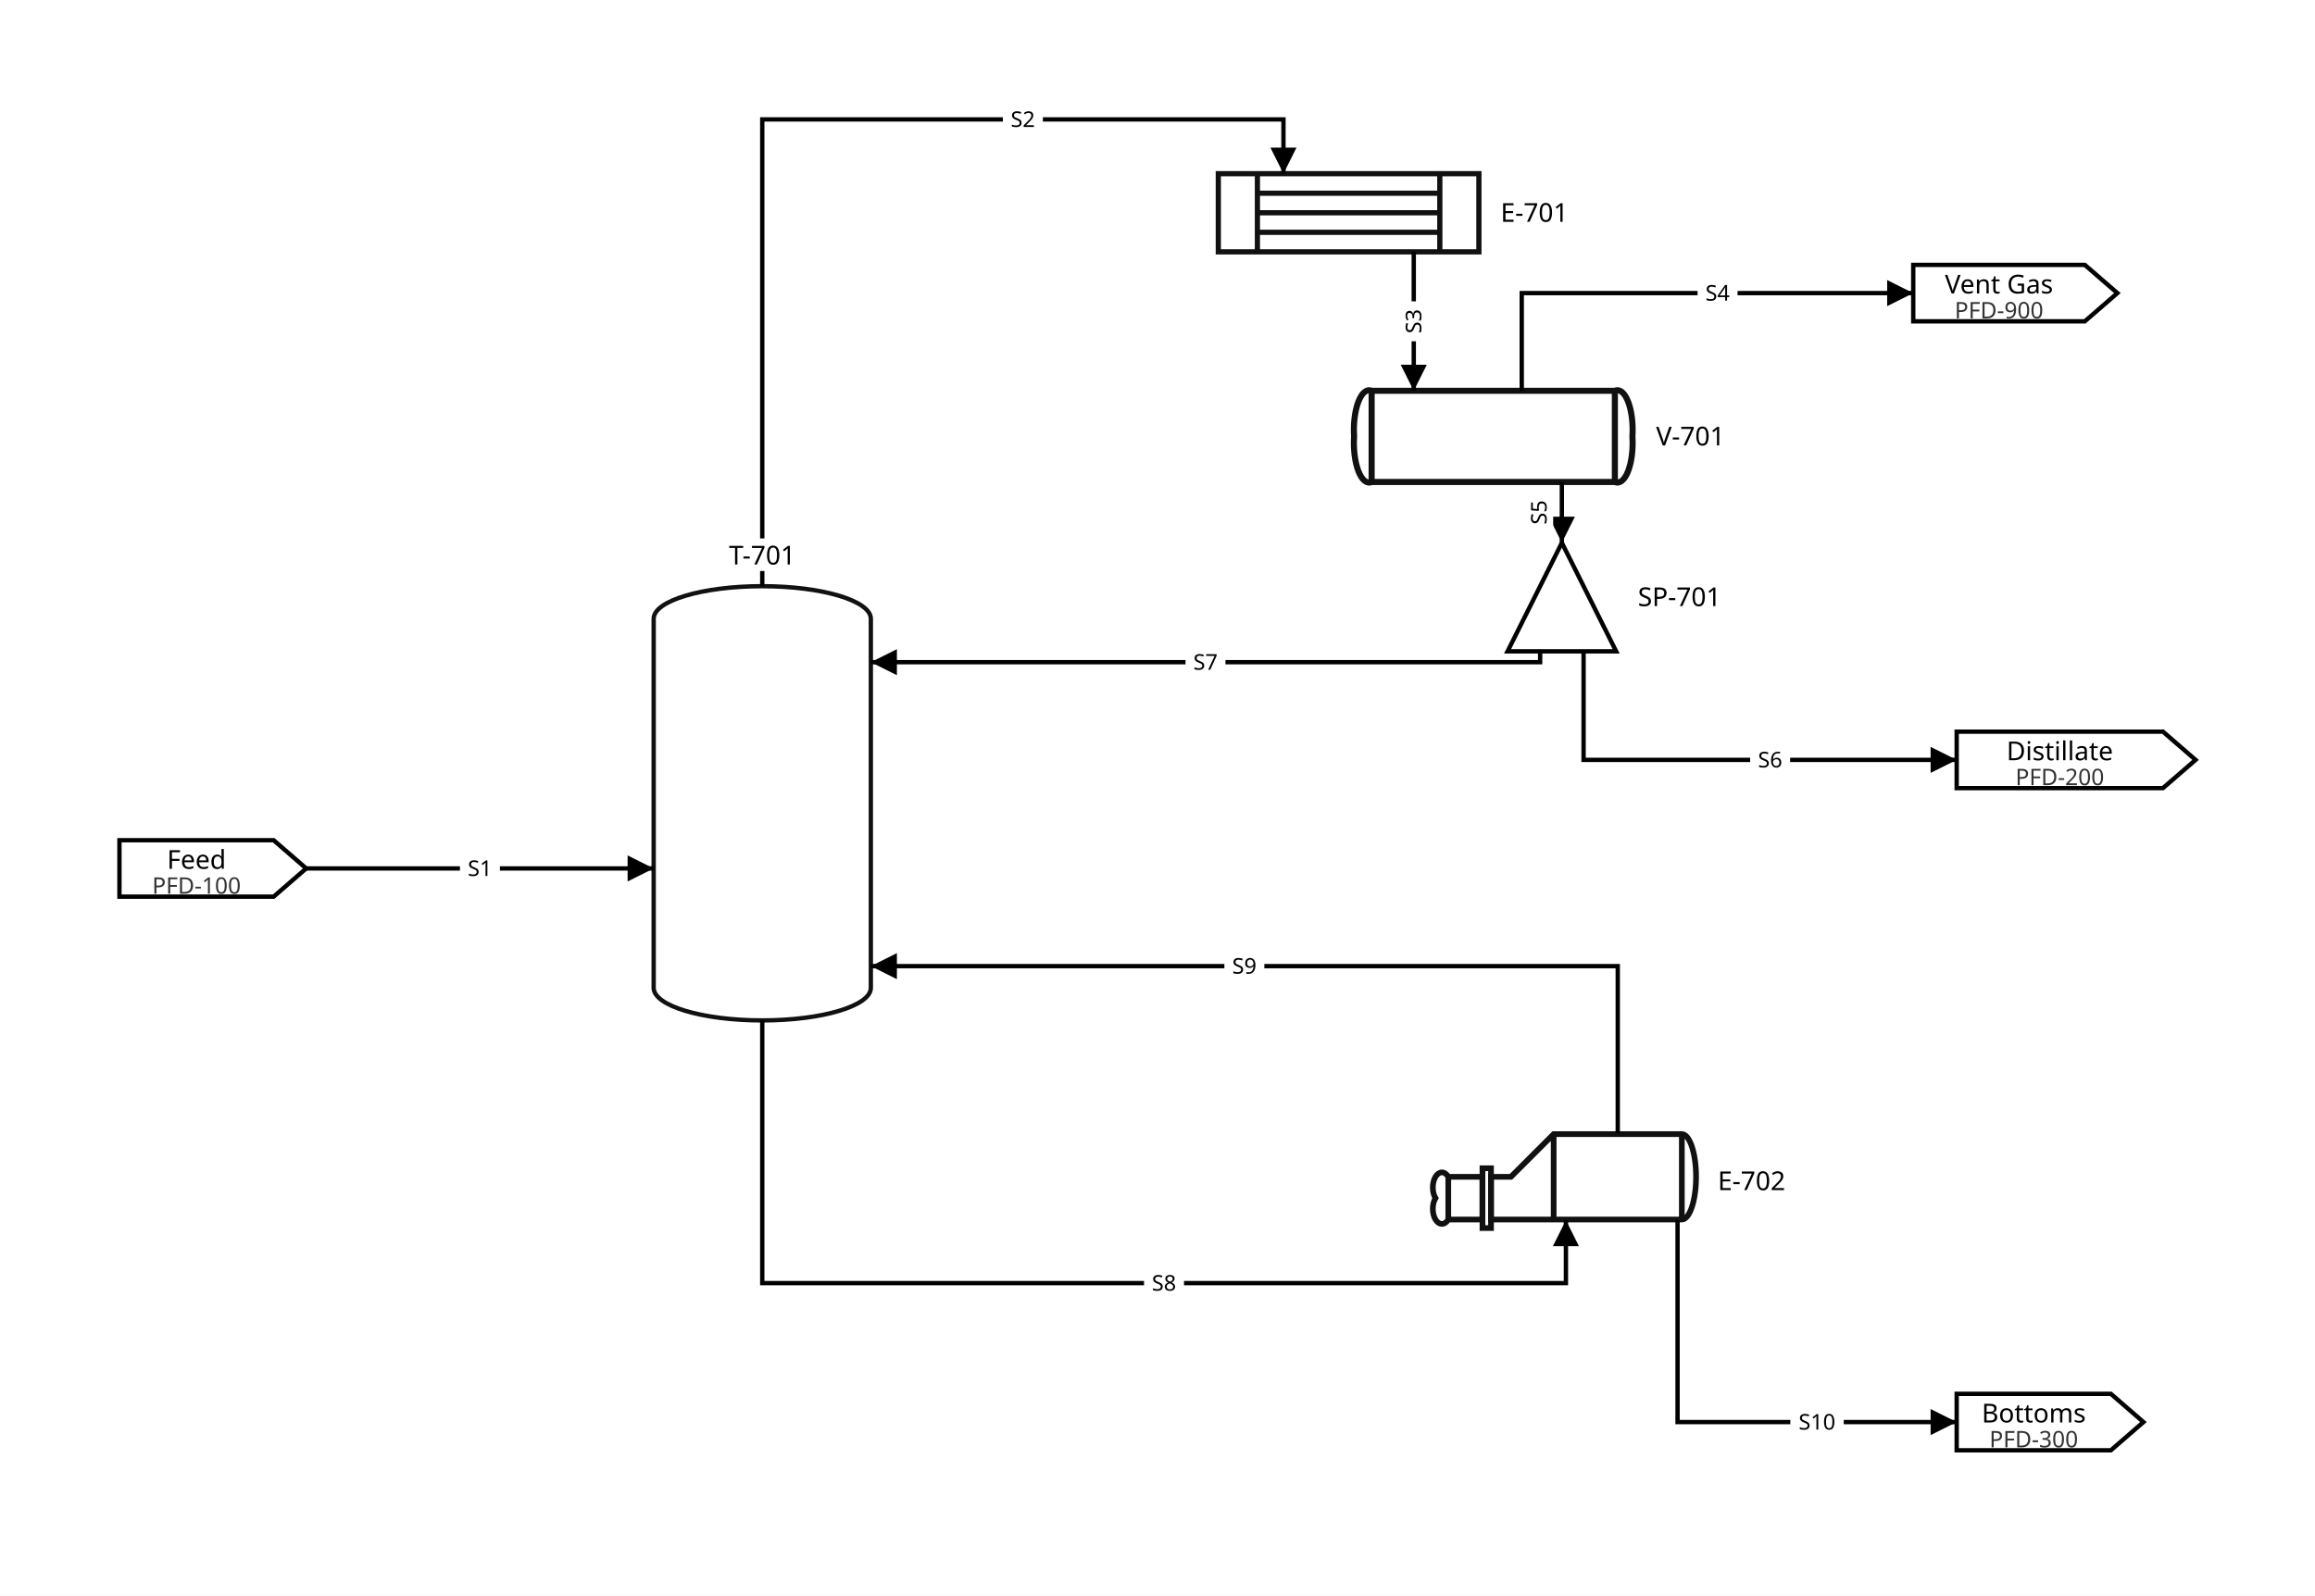
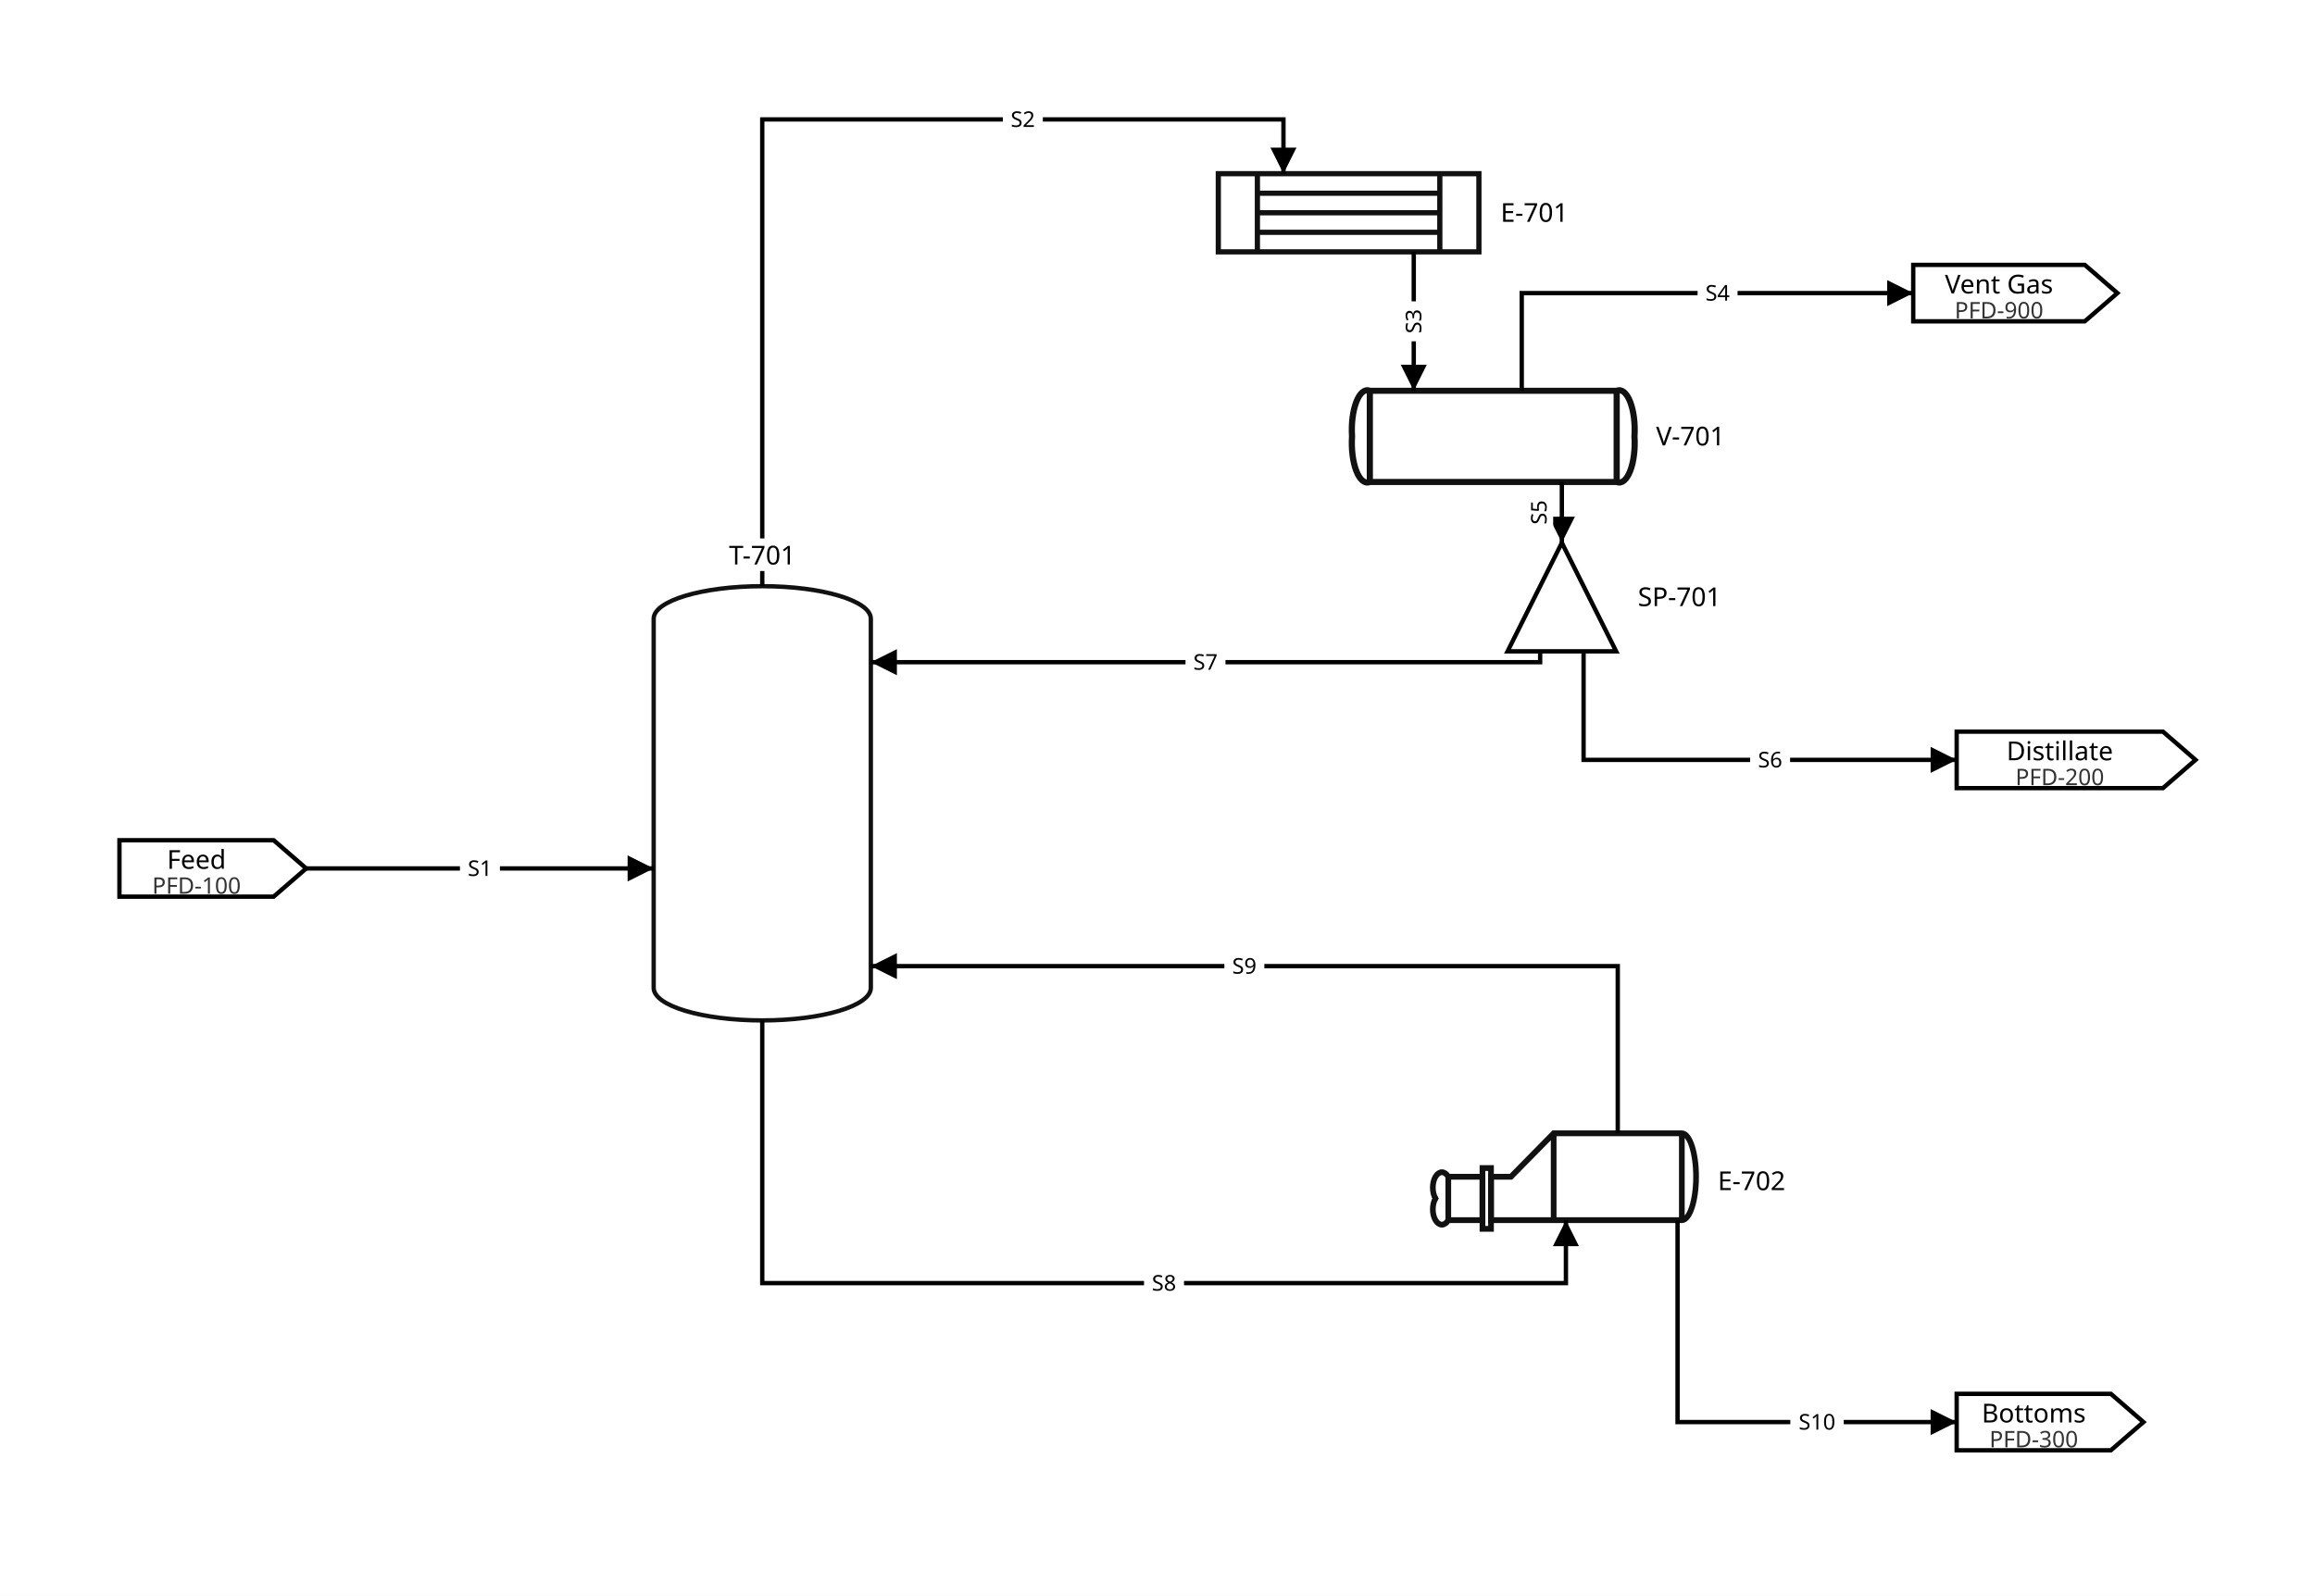
<svg xmlns="http://www.w3.org/2000/svg" width="1066" height="735" viewBox="-1.0 -10.0 1066.0 735.0">
  <rect x="-1.0" y="-10.0" width="1066.0" height="735.0" fill="white" />
  <defs>
    <marker id="arrow_black" viewBox="0 0 10 10" refX="10" refY="5" markerWidth="12" markerHeight="12" markerUnits="userSpaceOnUse" orient="auto-start-reverse">
      <path d="M 0 0 L 10 5 L 0 10 z" fill="black" />
    </marker>
    <symbol id="sym_column" viewBox="0 0 100.0 200.0" overflow="visible">
      <path d="M 0.0 15.0 A 50.0 15.0 0.0 0 1 50.0 0.0 A 50.0 15.0 0.0 0 1 100.0 15.0 L 100.0 185.0 A 50.0 15.0 0.0 0 1 50.0 200.0 A 50.0 15.0 0.0 0 1 0.0 185.0 Z" fill="none" stroke="#111" stroke-width="2.0" />
    </symbol>
-     <symbol id="sym_hex_kettle" viewBox="0 0 91.5 33.0" overflow="visible">
+     <symbol id="sym_hex_kettle" viewBox="0 0 91.5 33.0" preserveAspectRatio="none" overflow="visible">
      <path d="M 4.5 15.0 L 16.5 15.0 L 16.5 30.0 L 4.5 30.0 A 3.0 5.0 0.0 0 1 0.0 22.5 A 3.0 5.0 0.0 0 1 4.5 15.0 M 19.5 15.0 L 26.5 15.0 L 41.5 0.0 L 86.5 0.0 A 5.0 15.0 0.0 0 1 91.5 15.0 A 5.0 15.0 0.0 0 1 86.5 30.0 L 19.5 30.0 Z M 4.5 15.0 L 4.5 30.0 M 41.5 0.0 L 41.5 30.0 M 86.5 0.0 L 86.5 30.0" fill="none" stroke="#111" stroke-width="2.0" />
      <rect x="16.5" y="12.0" width="3.0" height="21.0" fill="none" stroke="#111" stroke-width="2.0" />
    </symbol>
    <symbol id="sym_hex_straight_tubes" viewBox="0 0 100.0 30.0" overflow="visible">
      <rect x="0.0" y="0.0" width="100.0" height="30.0" fill="none" stroke="#111" stroke-width="2.0" />
      <path d="M 15.0 0.0 L 15.0 30.0 M 85.0 0.0 L 85.0 30.0 M 85.0 7.5 L 15.0 7.5 M 85.0 15.0 L 15.0 15.0 M 85.0 22.5 L 15.0 22.5" fill="none" stroke="#111" stroke-width="2.0" />
    </symbol>
    <symbol id="sym_splitter" viewBox="0 0 50.0 50.0" overflow="visible">
      <polygon points="0,25 50,0 50,50" fill="none" stroke="black" stroke-width="2" />
    </symbol>
-     <symbol id="sym_vessel_horizontal" viewBox="0 0 91.5 30.0" overflow="visible">
+     <symbol id="sym_vessel_horizontal" viewBox="0 0 91.5 30.0" preserveAspectRatio="none" overflow="visible">
      <path d="M 5.77 30.0 L 85.77 30.0 A 5.0 13.0 0.0 0 0 91.539 15.0 A 5.0 13.0 0.0 0 0 85.77 0.0 L 5.77 0.0 A 5.0 13.0 0.0 0 0 0.001 15.0 A 5.0 13.0 0.0 0 0 5.77 30.0 Z M 5.77 0.0 L 5.77 30.0 M 85.77 0.0 L 85.77 30.0" fill="none" stroke="#111" stroke-width="2.0" />
    </symbol>
  </defs>
  <g id="units">
    <polygon points="54.0,377 125,377 140,390 125,403 54.0,403" fill="transparent" stroke="black" stroke-width="2" />
    <text x="89.5" y="386" font-family="sans-serif" font-size="12" text-anchor="middle" dominant-baseline="middle">Feed</text>
    <text x="89.5" y="398" font-family="sans-serif" font-size="10.5" text-anchor="middle" dominant-baseline="middle" fill="#333">PFD-100</text>
    <use href="#sym_column" x="300" y="260" width="100.0" height="200.0" />
    <use href="#sym_hex_straight_tubes" x="560" y="70" width="120" height="36" transform="translate(1240, 0) scale(-1, 1)" />
    <use href="#sym_vessel_horizontal" x="621.58" y="170" width="130" height="42" />
    <polygon points="880,112 959.0,112 974.0,125 959.0,138 880,138" fill="transparent" stroke="black" stroke-width="2" />
    <text x="919.5" y="121" font-family="sans-serif" font-size="12" text-anchor="middle" dominant-baseline="middle">Vent Gas</text>
    <text x="919.5" y="133" font-family="sans-serif" font-size="10.5" text-anchor="middle" dominant-baseline="middle" fill="#333">PFD-900</text>
    <use href="#sym_splitter" x="693.2" y="240" width="50.0" height="50.0" transform="rotate(90, 718.2, 265)" />
    <polygon points="900,327 995.0,327 1010.0,340 995.0,353 900,353" fill="transparent" stroke="black" stroke-width="2" />
    <text x="947.5" y="336" font-family="sans-serif" font-size="12" text-anchor="middle" dominant-baseline="middle">Distillate</text>
    <text x="947.5" y="348" font-family="sans-serif" font-size="10.5" text-anchor="middle" dominant-baseline="middle" fill="#333">PFD-200</text>
    <use href="#sym_hex_kettle" x="660" y="512" width="120" height="44" />
    <polygon points="900,632 971.0,632 986.0,645 971.0,658 900,658" fill="transparent" stroke="black" stroke-width="2" />
    <text x="935.5" y="641" font-family="sans-serif" font-size="12" text-anchor="middle" dominant-baseline="middle">Bottoms</text>
    <text x="935.5" y="653" font-family="sans-serif" font-size="10.5" text-anchor="middle" dominant-baseline="middle" fill="#333">PFD-300</text>
  </g>
  <g id="streams">
    <path d="M 140.0,390.0 L 300.0,390.0" fill="none" stroke="black" stroke-width="2" marker-end="url(#arrow_black)" />
    <path d="M 350.0,260.0 L 350.0,45.0 L 590.0,45.0 L 590.0,70.0" fill="none" stroke="black" stroke-width="2" marker-end="url(#arrow_black)" />
    <path d="M 650.0,106.0 L 650.0,170.0" fill="none" stroke="black" stroke-width="2" marker-end="url(#arrow_black)" />
    <path d="M 699.727,170.0 L 699.727,125.0 L 880,125.0" fill="none" stroke="black" stroke-width="2" marker-end="url(#arrow_black)" />
    <path d="M 718.197,212.0 L 718.197,240.0" fill="none" stroke="black" stroke-width="2" marker-end="url(#arrow_black)" />
    <path d="M 728.197,290.0 L 728.197,340.0 L 900,340.0" fill="none" stroke="black" stroke-width="2" marker-end="url(#arrow_black)" />
    <path d="M 708.197,290.0 L 708.197,295.0 L 400.0,295.0" fill="none" stroke="black" stroke-width="2" marker-end="url(#arrow_black)" />
    <path d="M 350.0,460.0 L 350.0,581.0 L 720.066,581.0 L 720.066,552.0" fill="none" stroke="black" stroke-width="2" marker-end="url(#arrow_black)" />
    <path d="M 743.934,512.0 L 743.934,435.0 L 400.0,435.0" fill="none" stroke="black" stroke-width="2" marker-end="url(#arrow_black)" />
    <path d="M 771.475,552.0 L 771.475,645.0 L 900,645.0" fill="none" stroke="black" stroke-width="2" marker-end="url(#arrow_black)" />
    <rect x="210.8" y="383.5" width="18.4" height="13.0" fill="white" />
    <text x="220.0" y="390.0" font-family="sans-serif" font-size="10" text-anchor="middle" dominant-baseline="middle" fill="black">S1</text>
    <rect x="460.8" y="38.5" width="18.4" height="13.0" fill="white" />
    <text x="470.0" y="45.0" font-family="sans-serif" font-size="10" text-anchor="middle" dominant-baseline="middle" fill="black">S2</text>
    <rect x="643.5" y="128.8" width="13.0" height="18.4" fill="white" />
    <text x="650.0" y="138.0" font-family="sans-serif" font-size="10" text-anchor="middle" dominant-baseline="middle" fill="black" transform="rotate(-90, 650.0, 138.0)">S3</text>
    <rect x="780.7" y="118.5" width="18.4" height="13.0" fill="white" />
    <text x="789.9" y="125.0" font-family="sans-serif" font-size="10" text-anchor="middle" dominant-baseline="middle" fill="black">S4</text>
    <rect x="701.2" y="216.8" width="13.0" height="18.4" fill="white" />
    <text x="707.7" y="226.0" font-family="sans-serif" font-size="10" text-anchor="middle" dominant-baseline="middle" fill="black" transform="rotate(-90, 707.7, 226.0)">S5</text>
    <rect x="804.9" y="333.5" width="18.4" height="13.0" fill="white" />
    <text x="814.1" y="340.0" font-family="sans-serif" font-size="10" text-anchor="middle" dominant-baseline="middle" fill="black">S6</text>
    <rect x="544.9" y="288.5" width="18.4" height="13.0" fill="white" />
    <text x="554.1" y="295.0" font-family="sans-serif" font-size="10" text-anchor="middle" dominant-baseline="middle" fill="black">S7</text>
    <rect x="525.8" y="574.5" width="18.4" height="13.0" fill="white" />
    <text x="535.0" y="581.0" font-family="sans-serif" font-size="10" text-anchor="middle" dominant-baseline="middle" fill="black">S8</text>
    <rect x="562.8" y="428.5" width="18.4" height="13.0" fill="white" />
    <text x="572.0" y="435.0" font-family="sans-serif" font-size="10" text-anchor="middle" dominant-baseline="middle" fill="black">S9</text>
    <rect x="823.4" y="638.5" width="24.6" height="13.0" fill="white" />
    <text x="835.7" y="645.0" font-family="sans-serif" font-size="10" text-anchor="middle" dominant-baseline="middle" fill="black">S10</text>
  </g>
  <g id="unit_labels">
    <rect x="329.5" y="238.0" width="41.0" height="15.0" fill="white" />
    <text x="350.0" y="250" font-family="sans-serif" font-size="12" text-anchor="middle" dominant-baseline="baseline">T-701</text>
    <rect x="690.0" y="80.5" width="41.0" height="15.0" fill="white" />
    <text x="690" y="88.0" font-family="sans-serif" font-size="12" text-anchor="start" dominant-baseline="middle">E-701</text>
    <rect x="761.6" y="183.5" width="41.0" height="15.0" fill="white" />
    <text x="761.585" y="191.0" font-family="sans-serif" font-size="12" text-anchor="start" dominant-baseline="middle">V-701</text>
    <rect x="753.2" y="257.5" width="47.6" height="15.0" fill="white" />
    <text x="753.197" y="265.0" font-family="sans-serif" font-size="12" text-anchor="start" dominant-baseline="middle">SP-701</text>
    <rect x="790.0" y="526.5" width="41.0" height="15.0" fill="white" />
    <text x="790" y="534.0" font-family="sans-serif" font-size="12" text-anchor="start" dominant-baseline="middle">E-702</text>
  </g>
</svg>
